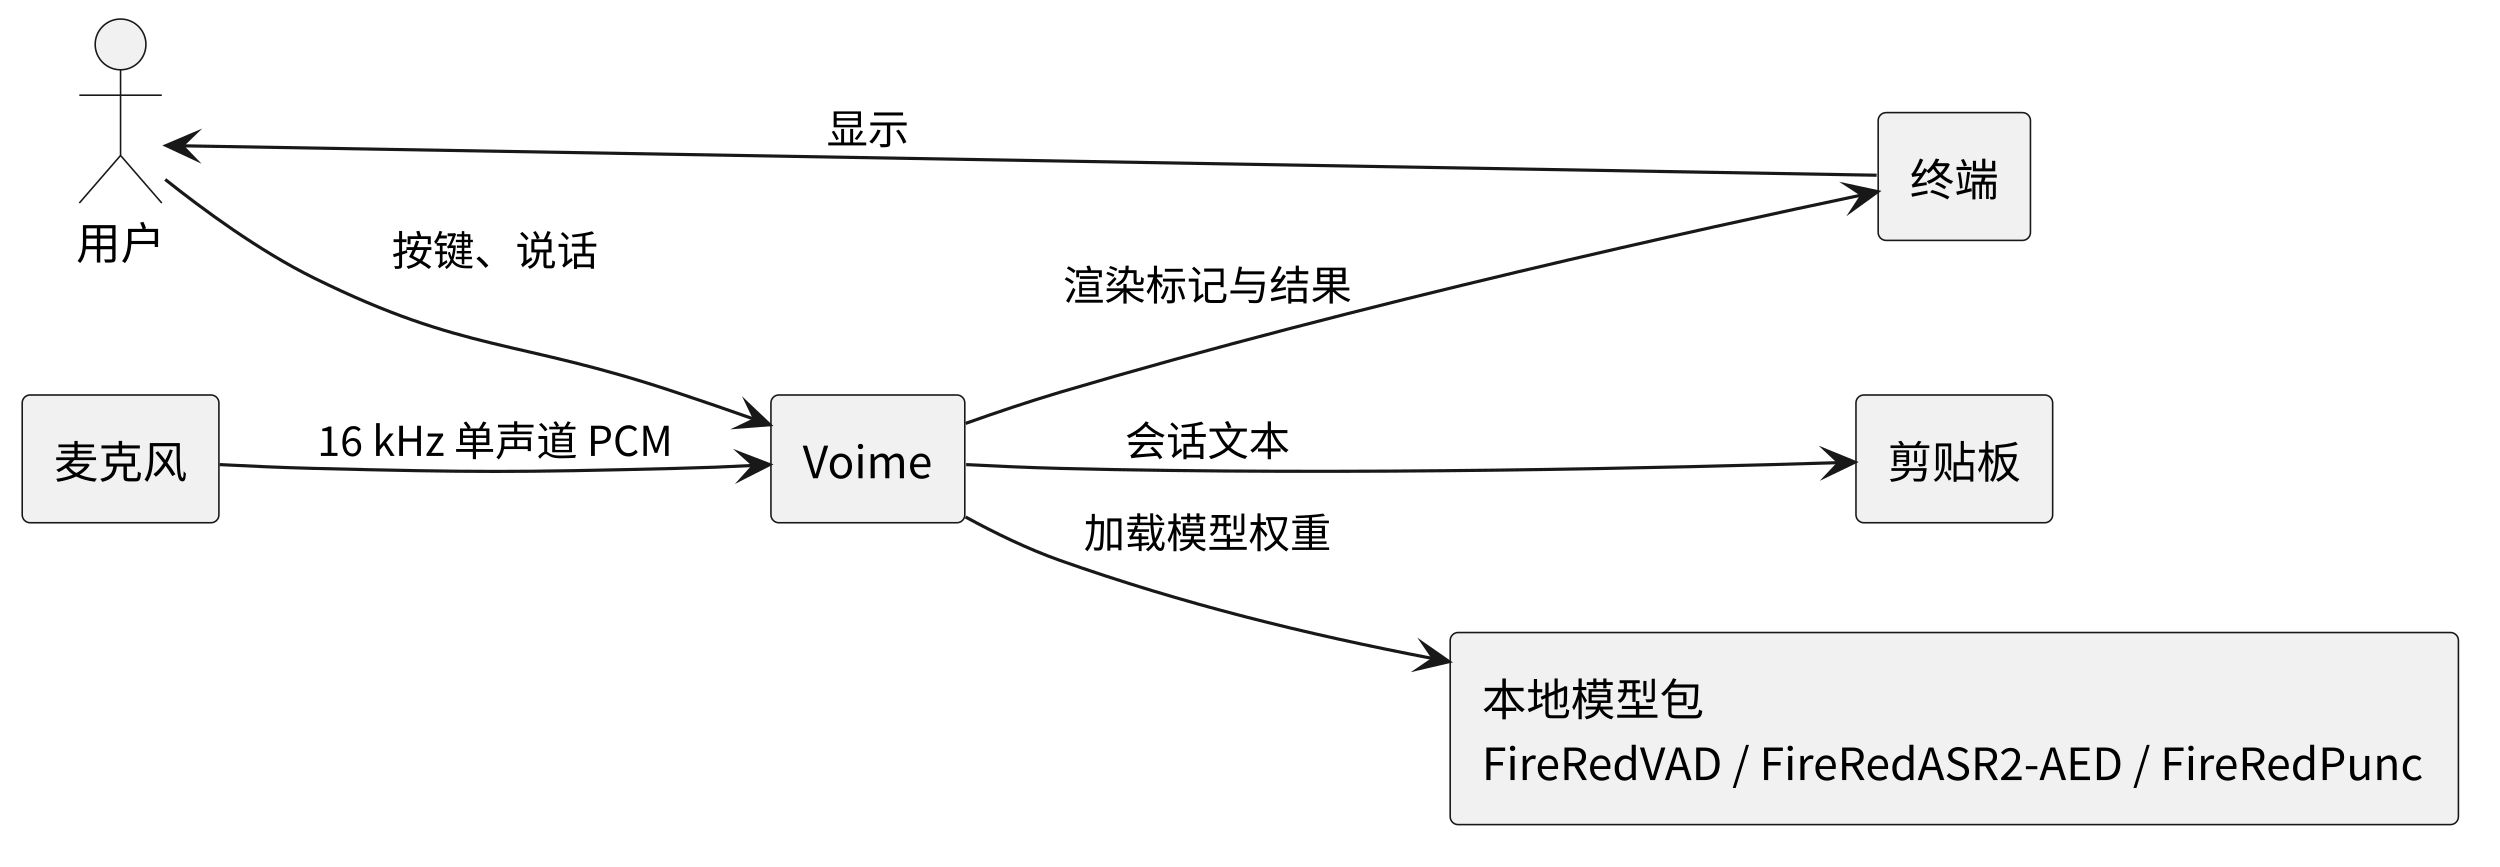
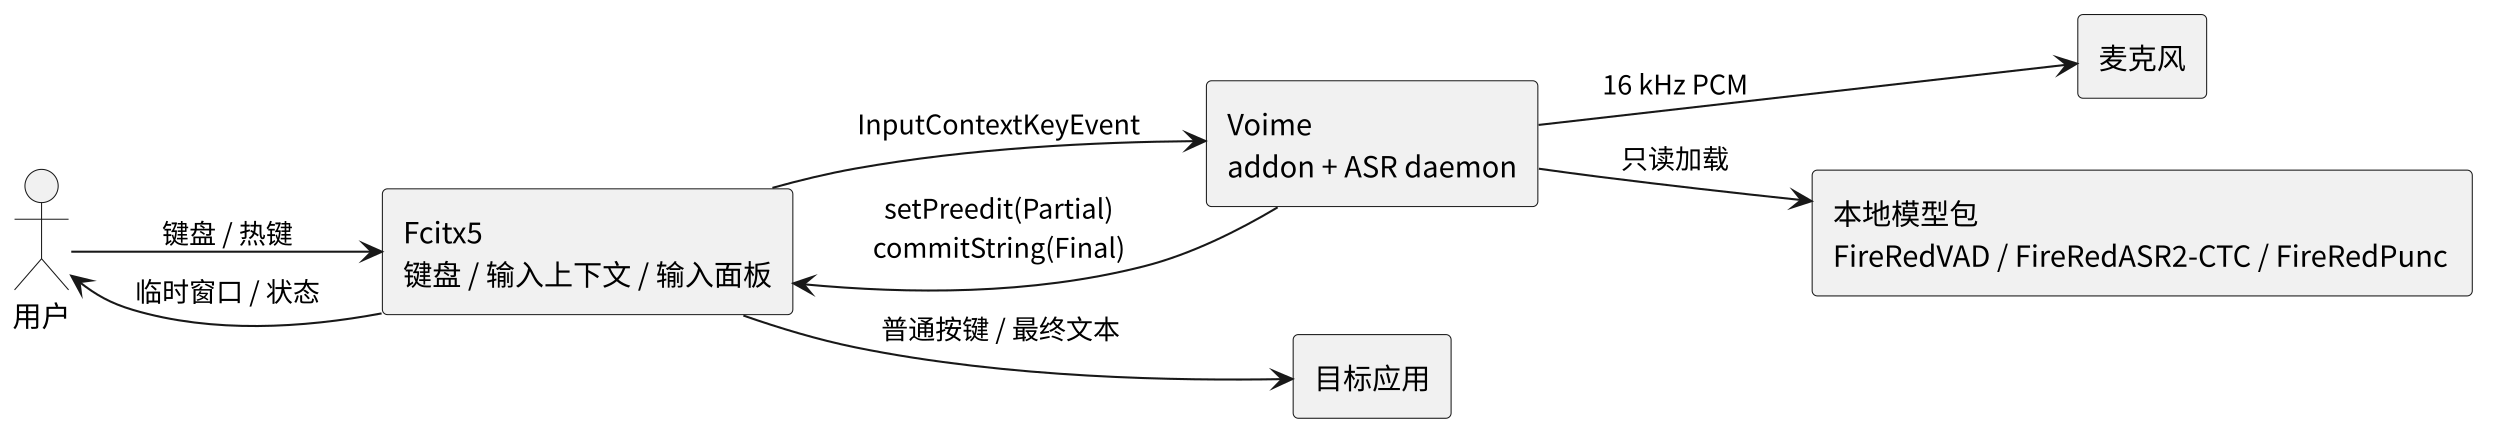
- <svg xmlns="http://www.w3.org/2000/svg" version="1.1" data-diagram-type="DESCRIPTION" style="width:788px;height:273px;background:#FFFFFF;" width="788px" height="273px" viewBox="0 0 788 273" zoomAndPan="magnify" preserveAspectRatio="none" contentStyleType="text/css">
+ <svg xmlns="http://www.w3.org/2000/svg" version="1.1" data-diagram-type="DESCRIPTION" style="width:1203px;height:215px;background:#FFFFFF;" width="1203px" height="215px" viewBox="0 0 1203 215" zoomAndPan="magnify" preserveAspectRatio="none" contentStyleType="text/css">
  <defs />
  <g font-family="sans-serif" lengthAdjust="spacing">
    <g class="entity" data-qualified-name="User" id="ent0001" data-source-line="6">
-       <ellipse cx="38" cy="14" rx="8" ry="8" fill="#F1F1F1" style="stroke:#181818;stroke-width:0.5;" />
-       <path d="M38,22 L38,49 M25,30 L51,30 M38,49 L25,64 M38,49 L51,64" style="stroke:#181818;stroke-width:0.5;" fill="none" />
-       <text x="24" y="81.74" fill="#000" font-size="14" textLength="28" font-family="'Noto Sans CJK SC'">用户</text>
+       <ellipse cx="20" cy="89.5" rx="8" ry="8" fill="#F1F1F1" style="stroke:#181818;stroke-width:0.5;" />
+       <path d="M20,97.5 L20,124.5 M7,105.5 L33,105.5 M20,124.5 L7,139.5 M20,124.5 L33,139.5" style="stroke:#181818;stroke-width:0.5;" fill="none" />
+       <text x="6" y="157.24" fill="#000" font-size="14" textLength="28" font-family="'Noto Sans CJK SC'">用户</text>
    </g>
-     <g class="entity" data-qualified-name="App" id="ent0002" data-source-line="7">
-       <rect x="243" y="124.5" width="61.104" height="40.272" fill="#F1F1F1" style="stroke:#181818;stroke-width:0.5;" rx="2.5" ry="2.5" />
-       <text x="253" y="150.74" fill="#000" font-size="14" textLength="41.104" font-family="'Noto Sans CJK SC'">Voime</text>
+     <g class="entity" data-qualified-name="Fcitx" id="ent0002" data-source-line="7">
+       <rect x="184" y="90.86" width="197.519" height="60.544" fill="#F1F1F1" style="stroke:#181818;stroke-width:0.5;" rx="2.5" ry="2.5" />
+       <text x="194" y="117.1" fill="#000" font-size="14" textLength="38.738" font-family="'Noto Sans CJK SC'">Fcitx5</text>
+       <text x="194" y="137.372" fill="#000" font-size="14" textLength="177.519" font-family="'Noto Sans CJK SC'">键盘 / 输入上下文 / 输入面板</text>
    </g>
-     <g class="entity" data-qualified-name="Mic" id="ent0003" data-source-line="8">
-       <rect x="7" y="124.5" width="62" height="40.272" fill="#F1F1F1" style="stroke:#181818;stroke-width:0.5;" rx="2.5" ry="2.5" />
-       <text x="17" y="150.74" fill="#000" font-size="14" textLength="42" font-family="'Noto Sans CJK SC'">麦克风</text>
+     <g class="entity" data-qualified-name="Voime" id="ent0003" data-source-line="8">
+       <rect x="580.52" y="38.86" width="159.495" height="60.544" fill="#F1F1F1" style="stroke:#181818;stroke-width:0.5;" rx="2.5" ry="2.5" />
+       <text x="590.52" y="65.1" fill="#000" font-size="14" textLength="41.104" font-family="'Noto Sans CJK SC'">Voime</text>
+       <text x="590.52" y="85.372" fill="#000" font-size="14" textLength="139.495" font-family="'Noto Sans CJK SC'">addon + ASR daemon</text>
    </g>
-     <g class="entity" data-qualified-name="Term" id="ent0004" data-source-line="9">
-       <rect x="592" y="35.5" width="48" height="40.272" fill="#F1F1F1" style="stroke:#181818;stroke-width:0.5;" rx="2.5" ry="2.5" />
-       <text x="602" y="61.74" fill="#000" font-size="14" textLength="28" font-family="'Noto Sans CJK SC'">终端</text>
+     <g class="entity" data-qualified-name="App" id="ent0004" data-source-line="9">
+       <rect x="622.27" y="161" width="76" height="40.272" fill="#F1F1F1" style="stroke:#181818;stroke-width:0.5;" rx="2.5" ry="2.5" />
+       <text x="632.27" y="187.24" fill="#000" font-size="14" textLength="56" font-family="'Noto Sans CJK SC'">目标应用</text>
    </g>
-     <g class="entity" data-qualified-name="Clip" id="ent0005" data-source-line="10">
-       <rect x="585" y="124.5" width="62" height="40.272" fill="#F1F1F1" style="stroke:#181818;stroke-width:0.5;" rx="2.5" ry="2.5" />
-       <text x="595" y="150.74" fill="#000" font-size="14" textLength="42" font-family="'Noto Sans CJK SC'">剪贴板</text>
+     <g class="entity" data-qualified-name="Mic" id="ent0005" data-source-line="10">
+       <rect x="999.84" y="7" width="62" height="40.272" fill="#F1F1F1" style="stroke:#181818;stroke-width:0.5;" rx="2.5" ry="2.5" />
+       <text x="1009.84" y="33.24" fill="#000" font-size="14" textLength="42" font-family="'Noto Sans CJK SC'">麦克风</text>
    </g>
    <g class="entity" data-qualified-name="Models" id="ent0006" data-source-line="11">
-       <rect x="457.1" y="199.37" width="317.793" height="60.544" fill="#F1F1F1" style="stroke:#181818;stroke-width:0.5;" rx="2.5" ry="2.5" />
-       <text x="467.1" y="225.61" fill="#000" font-size="14" textLength="70" font-family="'Noto Sans CJK SC'">本地模型包</text>
-       <text x="467.1" y="245.882" fill="#000" font-size="14" textLength="297.793" font-family="'Noto Sans CJK SC'">FireRedVAD / FireRedASR2-AED / FireRedPunc</text>
+       <rect x="872.01" y="81.86" width="317.653" height="60.544" fill="#F1F1F1" style="stroke:#181818;stroke-width:0.5;" rx="2.5" ry="2.5" />
+       <text x="882.01" y="108.1" fill="#000" font-size="14" textLength="70" font-family="'Noto Sans CJK SC'">本地模型包</text>
+       <text x="882.01" y="128.372" fill="#000" font-size="14" textLength="297.653" font-family="'Noto Sans CJK SC'">FireRedVAD / FireRedASR2-CTC / FireRedPunc</text>
    </g>
    <g class="link" data-entity-1="ent0001" data-entity-2="ent0002" id="lnk7" data-source-line="13" data-link-type="dependency">
-       <path d="M52.08,56.57 C63.76,65.88 81.67,79.09 99,87.64 C146.65,111.15 162.61,106.8 213,123.64 C222.67,126.87 228.457,128.851 237.917,132.201" style="stroke:#181818;stroke-width:1;" fill="none" id="User-to-App" />
-       <polygon points="242.63,133.87,235.481,127.095,237.917,132.201,232.811,134.636,242.63,133.87" fill="#181818" style="stroke:#181818;stroke-width:1;stroke-linejoin:miter;stroke-miterlimit:10;" />
-       <text x="123.5" y="83.72" fill="#000" font-size="13" textLength="65" font-family="'Noto Sans CJK SC'">按键、说话</text>
+       <path d="M34.29,121.13 C61.79,121.13 122.12,121.13 178.75,121.13" style="stroke:#181818;stroke-width:1;" fill="none" id="User-to-Fcitx" />
+       <polygon points="183.75,121.13,174.75,117.13,178.75,121.13,174.75,125.13,183.75,121.13" fill="#181818" style="stroke:#181818;stroke-width:1;stroke-linejoin:miter;stroke-miterlimit:10;" />
+       <text x="78" y="117.21" fill="#000" font-size="13" textLength="62.92" font-family="'Noto Sans CJK SC'">键盘 / 热键</text>
    </g>
-     <g class="link" data-entity-1="ent0002" data-entity-2="ent0004" id="lnk8" data-source-line="14" data-link-type="dependency">
-       <path d="M304.35,133.46 C313.8,130.1 324.33,126.54 334.1,123.64 C428.63,95.61 538.646,71.566 586.956,61.436" style="stroke:#181818;stroke-width:1;" fill="none" id="App-to-Term" />
-       <polygon points="591.85,60.41,582.221,58.342,586.956,61.436,583.862,66.172,591.85,60.41" fill="#181818" style="stroke:#181818;stroke-width:1;stroke-linejoin:miter;stroke-miterlimit:10;" />
-       <text x="335.1" y="94.66" fill="#000" font-size="13" textLength="91" font-family="'Noto Sans CJK SC'">渲染标记与结果</text>
+     <g class="link" data-entity-1="ent0002" data-entity-2="ent0001" id="lnk11" data-source-line="17" data-link-type="dependency">
+       <path d="M183.62,150.81 C145.69,157.87 102.28,160.5 64,149.13 C53.07,145.89 46.278,141.945 38.258,135.755" style="stroke:#181818;stroke-width:1;" fill="none" id="Fcitx-to-User" />
+       <polygon points="34.3,132.7,38.981,141.366,38.258,135.755,43.869,135.032,34.3,132.7" fill="#181818" style="stroke:#181818;stroke-width:1;stroke-linejoin:miter;stroke-miterlimit:10;" />
+       <text x="65" y="145.21" fill="#000" font-size="13" textLength="88.92" font-family="'Noto Sans CJK SC'">临时窗口 / 状态</text>
    </g>
-     <g class="link" data-entity-1="ent0004" data-entity-2="ent0001" id="lnk9" data-source-line="15" data-link-type="dependency">
-       <path d="M591.51,55.23 C494.57,53.55 132.299,47.257 57.389,45.957" style="stroke:#181818;stroke-width:1;" fill="none" id="Term-to-User" />
-       <polygon points="52.39,45.87,61.319,50.026,57.389,45.957,61.458,42.027,52.39,45.87" fill="#181818" style="stroke:#181818;stroke-width:1;stroke-linejoin:miter;stroke-miterlimit:10;" />
-       <text x="260.55" y="45.4" fill="#000" font-size="13" textLength="26" font-family="'Noto Sans CJK SC'">显示</text>
+     <g class="link" data-entity-1="ent0002" data-entity-2="ent0003" id="lnk8" data-source-line="14" data-link-type="dependency">
+       <path d="M371.69,90.4 C384.91,86.72 398.48,83.45 411.52,81.13 C467.27,71.22 526.12,68.378 575.03,67.908" style="stroke:#181818;stroke-width:1;" fill="none" id="Fcitx-to-Voime" />
+       <polygon points="580.03,67.86,570.992,63.947,575.03,67.908,571.069,71.946,580.03,67.86" fill="#181818" style="stroke:#181818;stroke-width:1;stroke-linejoin:miter;stroke-miterlimit:10;" />
+       <text x="412.52" y="64.66" fill="#000" font-size="13" textLength="137.007" font-family="'Noto Sans CJK SC'">InputContextKeyEvent</text>
    </g>
-     <g class="link" data-entity-1="ent0003" data-entity-2="ent0002" id="lnk10" data-source-line="16" data-link-type="dependency">
-       <path d="M69.2,146.44 C78.73,146.93 89.3,147.4 99,147.64 C149.65,148.9 162.35,148.91 213,147.64 C222.62,147.4 228.127,147.189 237.577,146.699" style="stroke:#181818;stroke-width:1;" fill="none" id="Mic-to-App" />
-       <polygon points="242.57,146.44,233.375,142.911,237.577,146.699,233.789,150.901,242.57,146.44" fill="#181818" style="stroke:#181818;stroke-width:1;stroke-linejoin:miter;stroke-miterlimit:10;" />
-       <text x="100" y="143.72" fill="#000" font-size="13" textLength="112.06" font-family="'Noto Sans CJK SC'">16 kHz 单声道 PCM</text>
+     <g class="link" data-entity-1="ent0003" data-entity-2="ent0002" id="lnk9" data-source-line="15" data-link-type="dependency">
+       <path d="M614.8,99.77 C595.87,111.04 573,122.43 550.52,128.13 C495.85,142.01 437.818,141.564 386.768,136.804" style="stroke:#181818;stroke-width:1;" fill="none" id="Voime-to-Fcitx" />
+       <polygon points="381.79,136.34,390.38,141.158,386.768,136.804,391.122,133.193,381.79,136.34" fill="#181818" style="stroke:#181818;stroke-width:1;stroke-linejoin:miter;stroke-miterlimit:10;" />
+       <text x="425.421" y="105.21" fill="#000" font-size="13" textLength="111.267" font-family="'Noto Sans CJK SC'">setPreedit(Partial)</text>
+       <text x="420.02" y="124.034" fill="#000" font-size="13" textLength="122.07" font-family="'Noto Sans CJK SC'">commitString(Final)</text>
    </g>
-     <g class="link" data-entity-1="ent0002" data-entity-2="ent0005" id="lnk11" data-source-line="17" data-link-type="dependency">
-       <path d="M304.53,146.44 C313.99,146.93 324.48,147.4 334.1,147.64 C425.27,149.93 528.132,147.425 579.652,145.825" style="stroke:#181818;stroke-width:1;" fill="none" id="App-to-Clip" />
-       <polygon points="584.65,145.67,575.53,141.951,579.652,145.825,575.779,149.947,584.65,145.67" fill="#181818" style="stroke:#181818;stroke-width:1;stroke-linejoin:miter;stroke-miterlimit:10;" />
-       <text x="354.6" y="143.72" fill="#000" font-size="13" textLength="52" font-family="'Noto Sans CJK SC'">会话文本</text>
+     <g class="link" data-entity-1="ent0002" data-entity-2="ent0004" id="lnk10" data-source-line="16" data-link-type="dependency">
+       <path d="M357.71,151.84 C375.09,157.9 393.73,163.51 411.52,167.13 C484.97,182.1 568.031,183.276 616.901,182.436" style="stroke:#181818;stroke-width:1;" fill="none" id="Fcitx-to-App" />
+       <polygon points="621.9,182.35,612.833,178.505,616.901,182.436,612.97,186.504,621.9,182.35" fill="#181818" style="stroke:#181818;stroke-width:1;stroke-linejoin:miter;stroke-miterlimit:10;" />
+       <text x="424.02" y="163.21" fill="#000" font-size="13" textLength="114.92" font-family="'Noto Sans CJK SC'">普通按键 / 最终文本</text>
    </g>
-     <g class="link" data-entity-1="ent0002" data-entity-2="ent0006" id="lnk12" data-source-line="18" data-link-type="dependency">
-       <path d="M304.33,162.95 C313.6,168.01 324.03,173.08 334.1,176.64 C372.94,190.37 411.209,199.818 451.839,207.608" style="stroke:#181818;stroke-width:1;" fill="none" id="App-to-Models" />
-       <polygon points="456.75,208.55,448.664,202.927,451.839,207.608,447.158,210.784,456.75,208.55" fill="#181818" style="stroke:#181818;stroke-width:1;stroke-linejoin:miter;stroke-miterlimit:10;" />
-       <text x="341.6" y="172.72" fill="#000" font-size="13" textLength="78" font-family="'Noto Sans CJK SC'">加载模型权重</text>
+     <g class="link" data-entity-1="ent0003" data-entity-2="ent0005" id="lnk12" data-source-line="18" data-link-type="dependency">
+       <path d="M740.34,60.12 C821.35,50.89 938.192,37.576 994.432,31.166" style="stroke:#181818;stroke-width:1;" fill="none" id="Voime-to-Mic" />
+       <polygon points="999.4,30.6,990.005,27.645,994.432,31.166,990.911,35.593,999.4,30.6" fill="#181818" style="stroke:#181818;stroke-width:1;stroke-linejoin:miter;stroke-miterlimit:10;" />
+       <text x="771.01" y="45.47" fill="#000" font-size="13" textLength="70.148" font-family="'Noto Sans CJK SC'">16 kHz PCM</text>
+     </g>
+     <g class="link" data-entity-1="ent0003" data-entity-2="ent0006" id="lnk13" data-source-line="19" data-link-type="dependency">
+       <path d="M740.5,81.19 C750.43,82.59 760.45,83.93 770.01,85.13 C802.86,89.26 833.138,92.692 866.738,96.262" style="stroke:#181818;stroke-width:1;" fill="none" id="Voime-to-Models" />
+       <polygon points="871.71,96.79,863.183,91.861,866.738,96.262,862.338,99.817,871.71,96.79" fill="#181818" style="stroke:#181818;stroke-width:1;stroke-linejoin:miter;stroke-miterlimit:10;" />
+       <text x="780.01" y="81.21" fill="#000" font-size="13" textLength="52" font-family="'Noto Sans CJK SC'">只读加载</text>
    </g>
  </g>
</svg>
